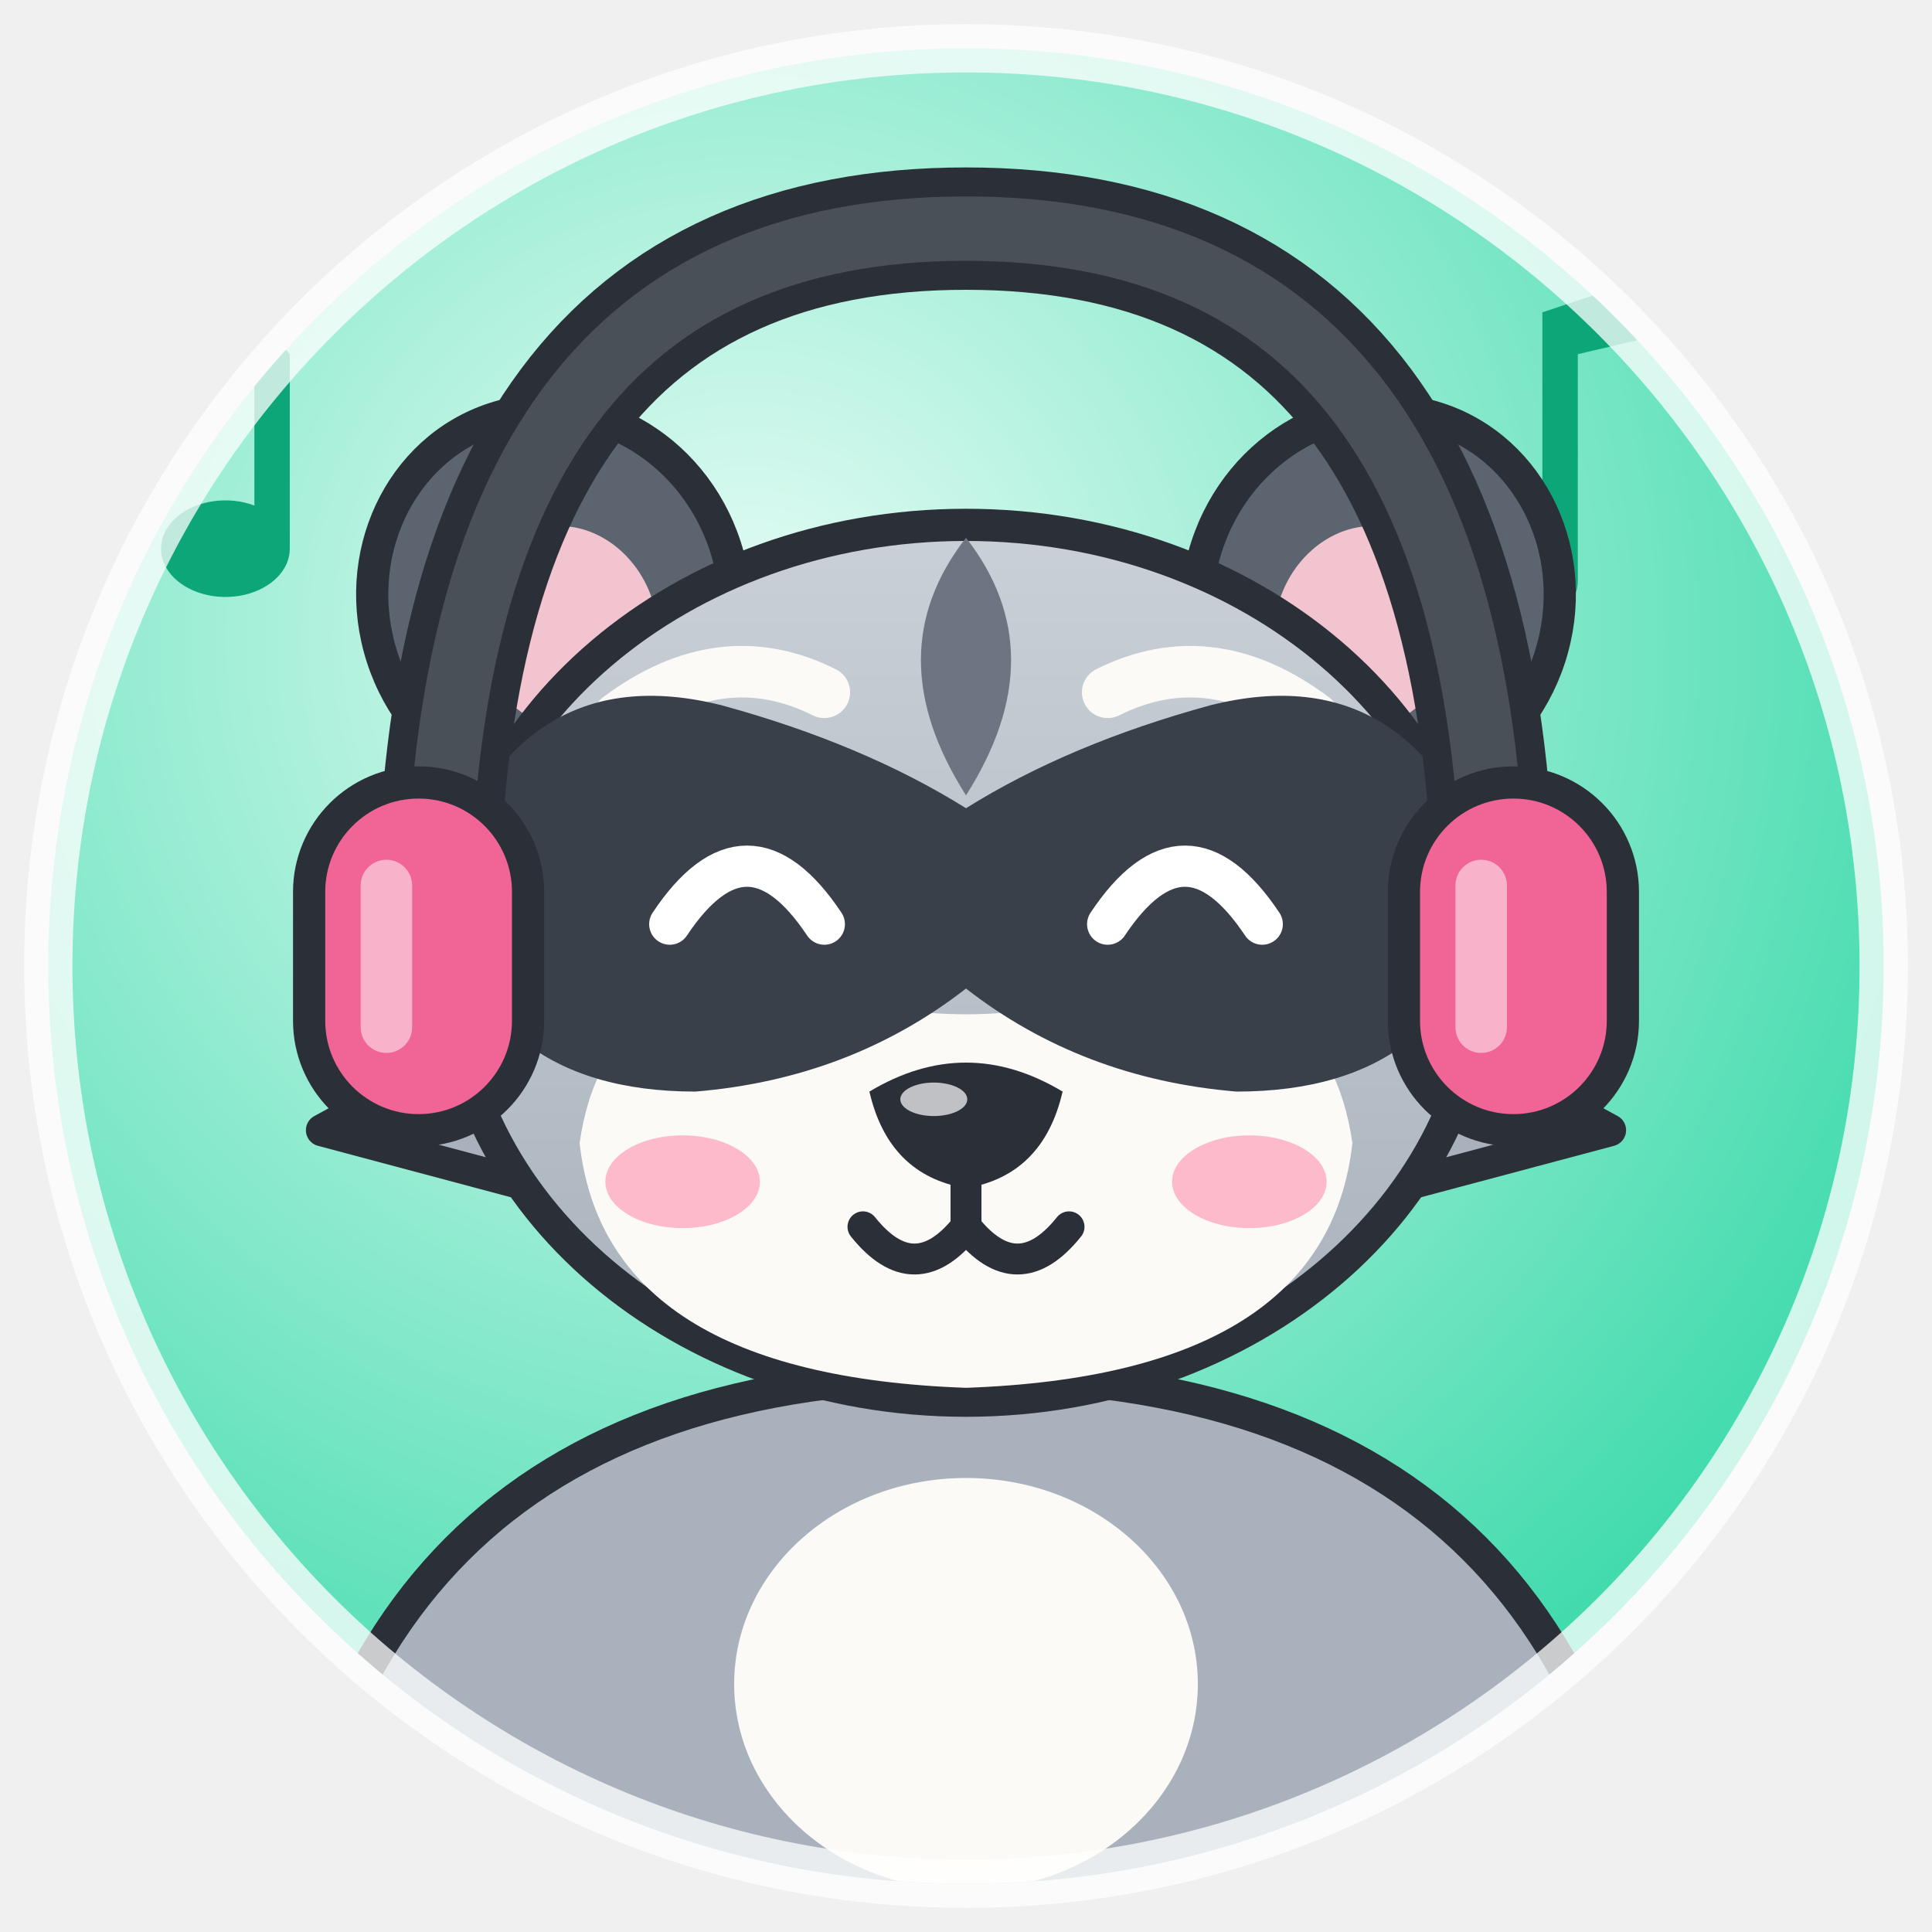
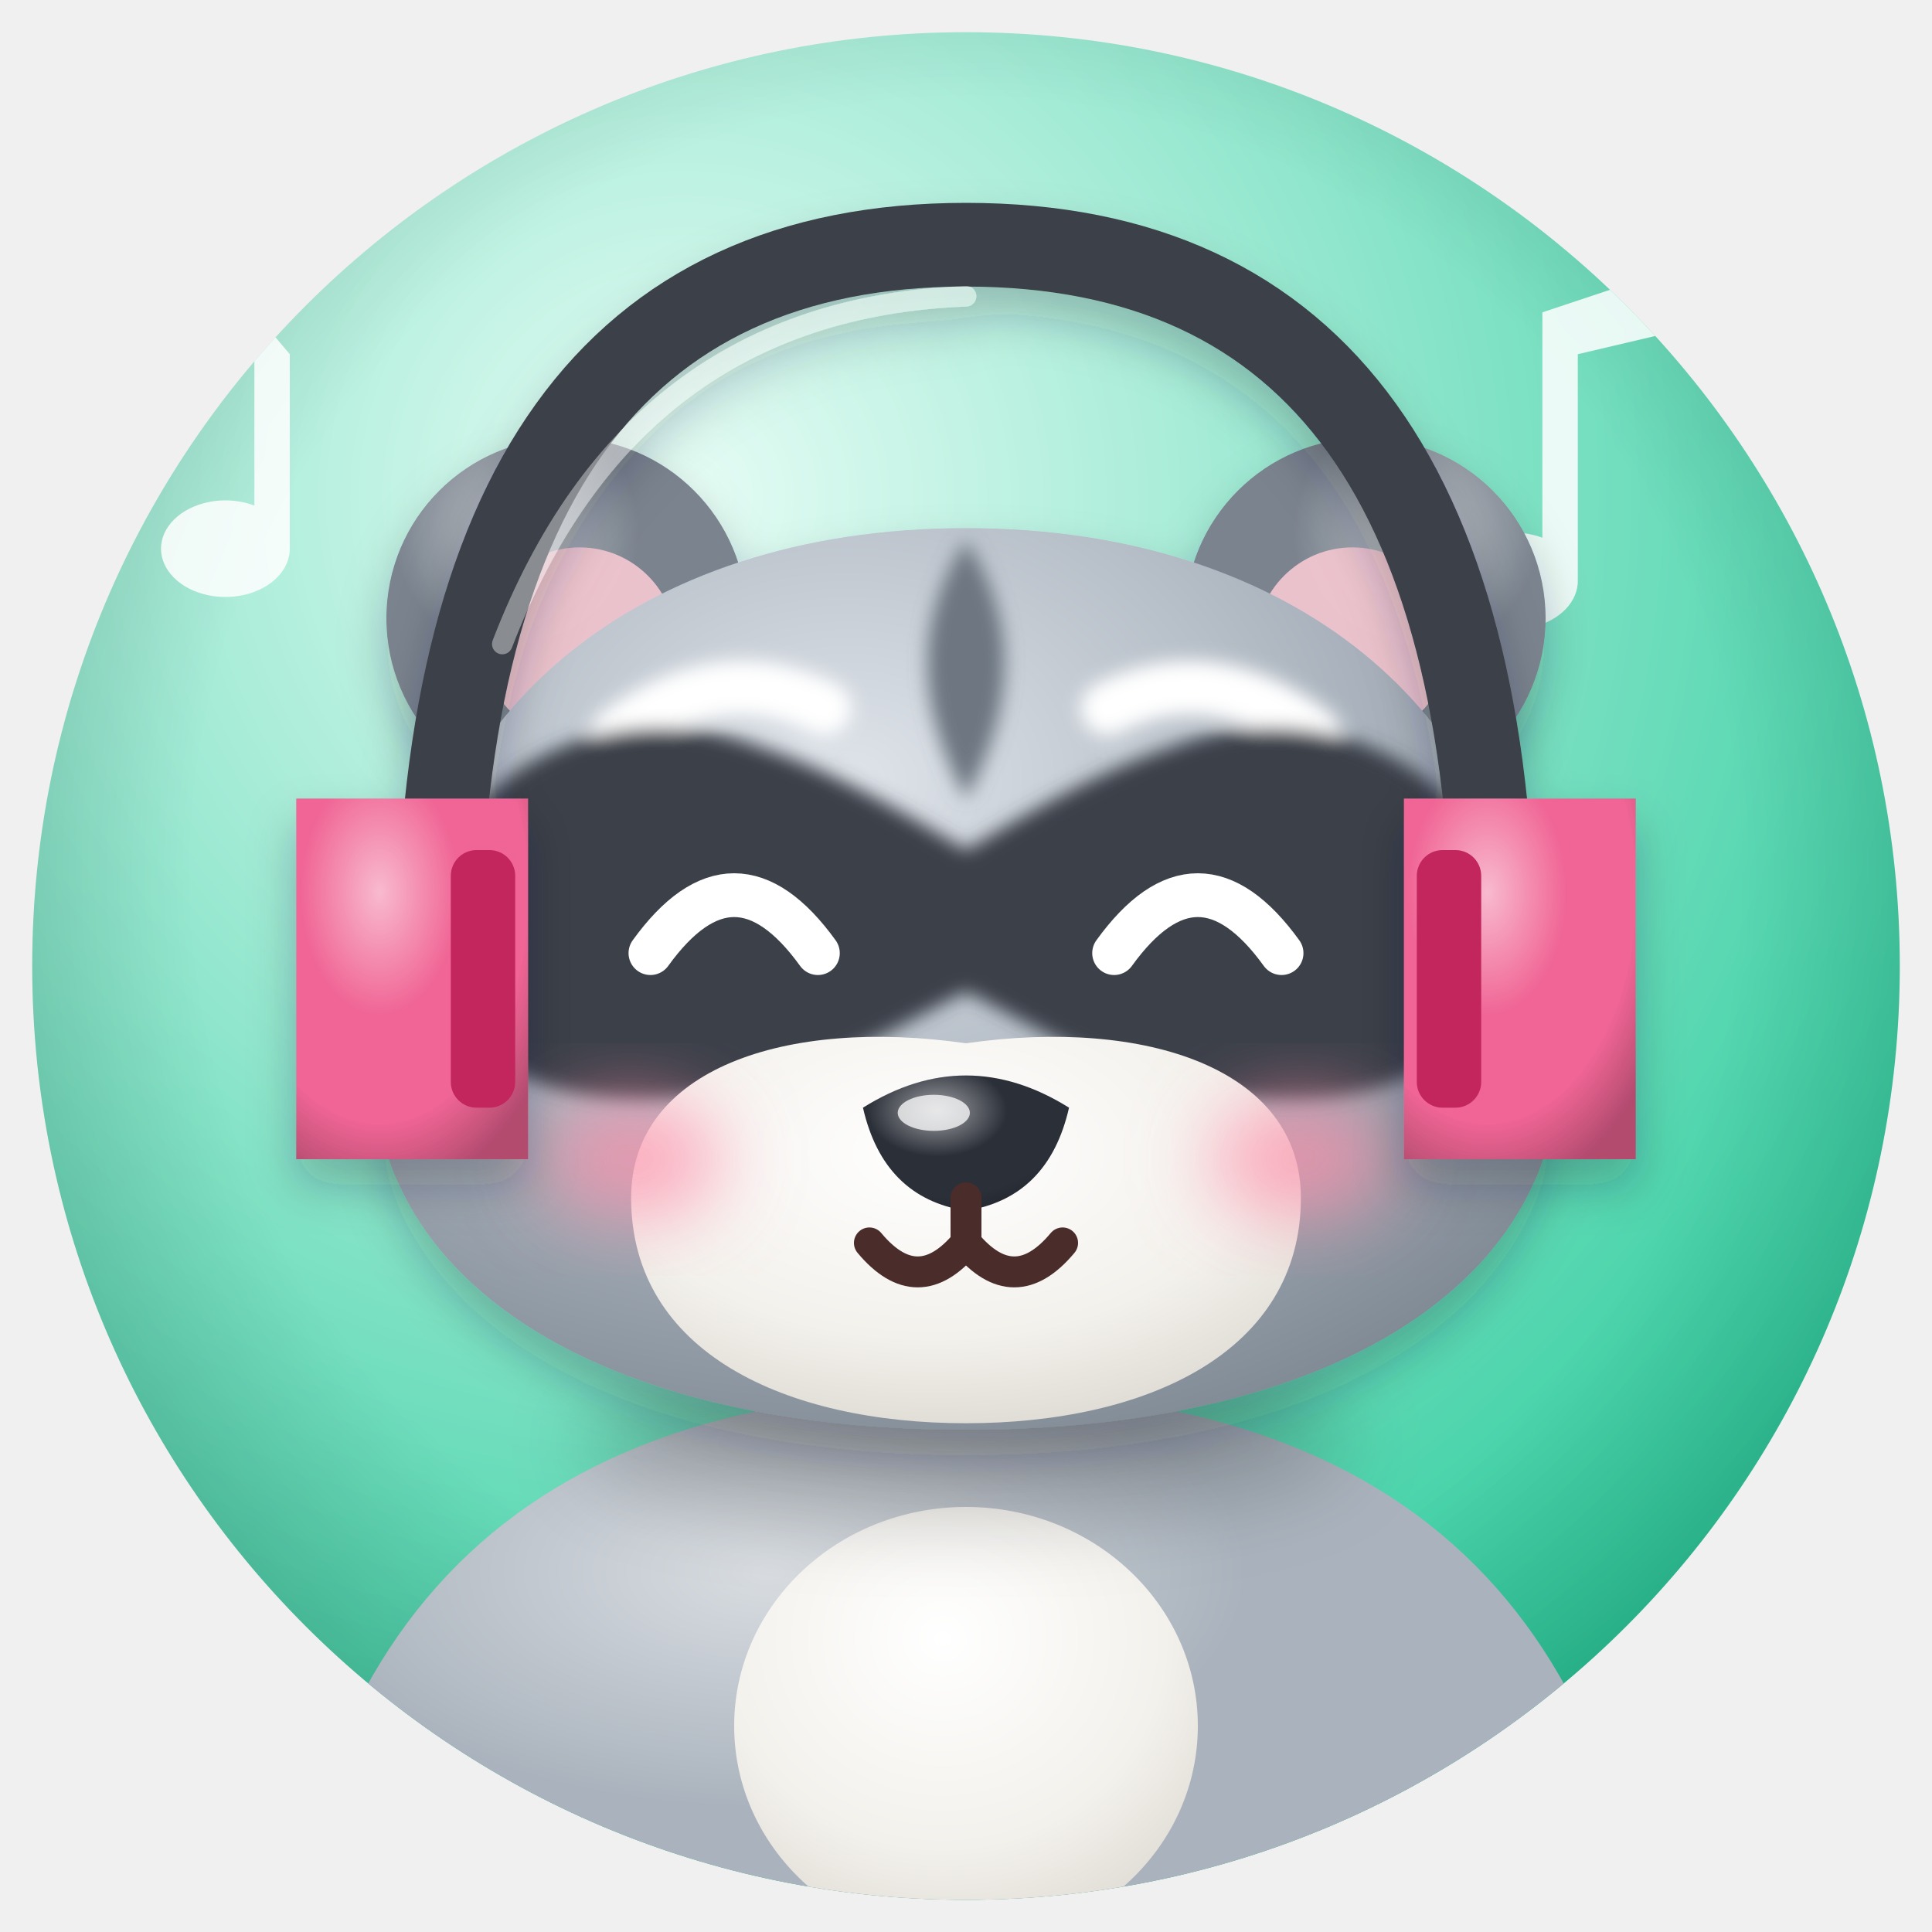
- <svg xmlns="http://www.w3.org/2000/svg" viewBox="0 0 120 120" width="512" height="512" role="img" aria-label="DJ" class="raccoon-avatar">
+ <svg xmlns="http://www.w3.org/2000/svg" viewBox="0 0 120 120" width="512" height="512" role="img" aria-label="DJ raccoon" class="raccoon-avatar">
  <defs>
-     <radialGradient id="rc_R_0_-bg" cx="0.38" cy="0.32" r="0.75">
+     <radialGradient id="rc_R_0_-sheen" cx="0.36" cy="0.26" r="0.85">
+       <stop offset="0" stop-color="#fff" stop-opacity="0.55" />
+       <stop offset="0.4" stop-color="#fff" stop-opacity="0" />
+       <stop offset="0.75" stop-color="#000" stop-opacity="0" />
+       <stop offset="1" stop-color="#000" stop-opacity="0.26" />
+     </radialGradient>
+     <radialGradient id="rc_R_0_-fur" cx="0.4" cy="0.28" r="0.8">
+       <stop offset="0" stop-color="#dfe4ea" />
+       <stop offset="0.55" stop-color="#aab3bd" />
+       <stop offset="1" stop-color="#7d8792" />
+     </radialGradient>
+     <radialGradient id="rc_R_0_-muzzle" cx="0.45" cy="0.3" r="0.8">
+       <stop offset="0" stop-color="#ffffff" />
+       <stop offset="0.6" stop-color="#f3f1ec" />
+       <stop offset="1" stop-color="#d9d5cd" />
+     </radialGradient>
+     <radialGradient id="rc_R_0_-eye" cx="0.5" cy="0.35" r="0.7">
+       <stop offset="0" stop-color="#5a3a2c" />
+       <stop offset="0.55" stop-color="#24161a" />
+       <stop offset="1" stop-color="#0b0710" />
+     </radialGradient>
+     <linearGradient id="rc_R_0_-gold" x1="0" y1="0" x2="0" y2="1">
+       <stop offset="0" stop-color="#fff3a3" />
+       <stop offset="0.5" stop-color="#fcc419" />
+       <stop offset="1" stop-color="#e67700" />
+     </linearGradient>
+     <filter id="rc_R_0_-soft" x="-10%" y="-10%" width="120%" height="120%">
+       <feGaussianBlur stdDeviation="0.7" />
+     </filter>
+     <filter id="rc_R_0_-blur" x="-50%" y="-50%" width="200%" height="200%">
+       <feGaussianBlur stdDeviation="3" />
+     </filter>
+     <filter id="rc_R_0_-drop" x="-20%" y="-20%" width="140%" height="150%">
+       <feDropShadow dx="0" dy="2" stdDeviation="1.8" flood-color="#1b1530" flood-opacity="0.25" />
+     </filter>
+   </defs>
+   <defs>
+     <radialGradient id="rc_R_0_-bg" cx="0.35" cy="0.25" r="0.85">
      <stop offset="0" stop-color="#e6fcf5" />
-       <stop offset="1" stop-color="#38d9a9" />
+       <stop offset="1" stop-color="#20c997" />
+     </radialGradient>
+     <radialGradient id="rc_R_0_-vignette" cx="0.5" cy="0.45" r="0.55">
+       <stop offset="0.75" stop-color="#000" stop-opacity="0" />
+       <stop offset="1" stop-color="#000" stop-opacity="0.16" />
    </radialGradient>
    <clipPath id="rc_R_0_-clip">
-       <circle cx="60" cy="60" r="57" />
+       <circle cx="60" cy="60" r="58" />
    </clipPath>
  </defs>
  <g clip-path="url(#rc_R_0_-clip)">
-     <circle cx="60" cy="60" r="57" fill="url(#rc_R_0_-bg)" />
-     <g fill="#0ca678">
+     <circle cx="60" cy="60" r="58" fill="url(#rc_R_0_-bg)" />
+     <circle cx="60" cy="60" r="58" fill="url(#rc_R_0_-vignette)" />
+     <g fill="#fff" opacity="0.85">
      <path d="M98 22 v14 a4 3 0 1 1 -2.2 -2.6 v-14 l9 -3 v4z" />
      <path d="M18 22 v12 a4 3 0 1 1 -2.2 -2.6 v-12z" />
    </g>
-     <g transform="translate(12 7) scale(0.8)">
-       <g stroke="#2b2f38" stroke-width="2.5" stroke-linejoin="round">
-         <path d="M6 152 q2 -54 54 -54 q52 0 54 54z" fill="#a9b2bc" />
-         <ellipse cx="60" cy="122" rx="18" ry="16" fill="#fbfaf7" stroke="none" />
+     <g transform="translate(12 8) scale(0.8)">
+       <g>
+         <path fill="#aab3bd" d="M6 152 q2 -54 54 -54 q52 0 54 54z" />
+         <path fill="url(#rc_R_0_-sheen)" d="M6 152 q2 -54 54 -54 q52 0 54 54z" />
+         <ellipse cx="60" cy="124" rx="18" ry="17" fill="url(#rc_R_0_-muzzle)" />
      </g>
+       <ellipse cx="60" cy="102" rx="30" ry="6" fill="#000" opacity="0.18" filter="url(#rc_R_0_-blur)" />
    </g>
  </g>
-   <circle cx="60" cy="60" r="57" fill="none" stroke="#fff" stroke-opacity="0.75" stroke-width="3" />
-   <g transform="translate(12 7) scale(0.8)">
+   <g transform="translate(12 8) scale(0.8)">
    <g>
-       <defs>
-         <linearGradient id="rc_R_9_-fur" x1="0" y1="0" x2="0" y2="1">
-           <stop offset="0" stop-color="#c9d0d7" />
-           <stop offset="1" stop-color="#a9b2bc" />
-         </linearGradient>
-         <linearGradient id="rc_R_9_-gold" x1="0" y1="0" x2="0" y2="1">
-           <stop offset="0" stop-color="#ffe066" />
-           <stop offset="1" stop-color="#f59f00" />
-         </linearGradient>
-       </defs>
-       <g stroke="#2b2f38" stroke-width="2.5">
-         <ellipse cx="28" cy="38" rx="14" ry="15" fill="#5c6470" transform="rotate(-18 28 38)" />
-         <ellipse cx="92" cy="38" rx="14" ry="15" fill="#5c6470" transform="rotate(18 92 38)" />
+       <g filter="url(#rc_R_0_-drop)">
+         <circle fill="#7a838e" cx="29" cy="38" r="14" />
+         <circle fill="url(#rc_R_0_-sheen)" cx="29" cy="38" r="14" />
+         <circle cx="30" cy="40" r="7.5" fill="#f6c9d3" opacity="0.9" />
+         <g transform="translate(120 0) scale(-1 1)">
+           <circle fill="#7a838e" cx="29" cy="38" r="14" />
+           <circle fill="url(#rc_R_0_-sheen)" cx="29" cy="38" r="14" />
+           <circle cx="30" cy="40" r="7.5" fill="#f6c9d3" opacity="0.9" />
+         </g>
+         <path d="M60 31 C86 31 102 46 103 64 C104 71 107 76 104 82 C99 93 84 101 60 101 C36 101 21 93 16 82 C13 76 16 71 17 64 C18 46 34 31 60 31Z" fill="url(#rc_R_0_-fur)" />
      </g>
-       <ellipse cx="29" cy="40" rx="7" ry="8" fill="#f1c4cf" transform="rotate(-18 29 40)" />
-       <ellipse cx="91" cy="40" rx="7" ry="8" fill="#f1c4cf" transform="rotate(18 91 40)" />
-       <path d="M25 64 l-13 4 l9 5 l-11 6 l15 4z M95 64 l13 4 l-9 5 l11 6 l-15 4z" fill="#a9b2bc" stroke="#2b2f38" stroke-width="2.5" stroke-linejoin="round" />
-       <ellipse cx="60" cy="66" rx="40" ry="34" fill="url(#rc_R_9_-fur)" stroke="#2b2f38" stroke-width="2.5" />
-       <path d="M60 33 q-7 9 0 20 q7 -11 0 -20z" fill="#6c7581" />
-       <path d="M30 80 q2 -14 18 -12 q12 4 24 0 q16 -2 18 12 q-2 18 -30 19 q-28 -1 -30 -19z" fill="#fbfaf7" />
-       <path d="M33 47 q8 -6 16 -2 M87 47 q-8 -6 -16 -2" stroke="#fbfaf7" stroke-width="4" fill="none" stroke-linecap="round" />
-       <path d="M19 60 q6 -18 22 -14 q11 3 19 8 q8 -5 19 -8 q16 -4 22 14 q-3 16 -20 16 q-12 -1 -21 -8 q-9 7 -21 8 q-17 0 -20 -16z" fill="#3a404a" />
-       <path d="M37 63 q6 -9 12 0" stroke="#fff" stroke-width="3.2" fill="none" stroke-linecap="round" />
-       <path d="M71 63 q6 -9 12 0" stroke="#fff" stroke-width="3.2" fill="none" stroke-linecap="round" />
-       <ellipse cx="38" cy="83" rx="6" ry="3.6" fill="#ff8fab" opacity="0.6" />
-       <ellipse cx="82" cy="83" rx="6" ry="3.6" fill="#ff8fab" opacity="0.6" />
-       <path d="M52.5 76 q7.5 -4.5 15 0 q-1.5 6.5 -7.5 7.5 q-6 -1 -7.5 -7.5z" fill="#2b2f38" />
-       <ellipse cx="57.5" cy="76.6" rx="2.6" ry="1.3" fill="#fff" opacity="0.7" />
-       <path d="M60 83 v3 M52 86.5 q4 5 8 0 q4 5 8 0" stroke="#2b2f38" stroke-width="2.4" fill="none" stroke-linecap="round" stroke-linejoin="round" />
-       <g>
-         <path d="M19 64 q0 -55 41 -55 q41 0 41 55" fill="none" stroke="#2b2f38" stroke-width="9.5" stroke-linecap="round" />
-         <path d="M19 64 q0 -55 41 -55 q41 0 41 55" fill="none" stroke="#495057" stroke-width="5" stroke-linecap="round" />
-         <g stroke="#2b2f38" stroke-width="2.5">
-           <rect x="9" y="52" width="17" height="27" rx="8.5" fill="#f06595" />
-           <rect x="94" y="52" width="17" height="27" rx="8.5" fill="#f06595" />
-         </g>
-         <rect x="13" y="58" width="4" height="15" rx="2" fill="#fff" opacity="0.5" />
-         <rect x="98" y="58" width="4" height="15" rx="2" fill="#fff" opacity="0.5" />
+       <g filter="url(#rc_R_0_-soft)">
+         <path d="M60 32 q-6 9 0 20 q6 -11 0 -20z" fill="#6d7681" />
+         <path d="M33 47 q8 -6 16 -2 M87 47 q-8 -6 -16 -2" stroke="#fff" stroke-width="4.2" fill="none" stroke-linecap="round" />
+         <path d="M18 62 C20 48 34 44 44 48 C50 50 55 53 60 56 C65 53 70 50 76 48 C86 44 100 48 102 62 C102 72 92 77 80 75 C72 74 66 70 60 67 C54 70 48 74 40 75 C28 77 18 72 18 62Z" fill="#3a404a" />
+       </g>
+       <path d="M34 83 C34 73 46 69 60 71 C74 69 86 73 86 83 C86 95 74 100.5 60 100.5 C46 100.5 34 95 34 83Z" fill="url(#rc_R_0_-muzzle)" />
+       <path d="M35.5 64 q6.5 -9 13 0" stroke="#fff" stroke-width="3.4" fill="none" stroke-linecap="round" />
+       <path d="M71.5 64 q6.5 -9 13 0" stroke="#fff" stroke-width="3.4" fill="none" stroke-linecap="round" />
+       <g filter="url(#rc_R_0_-blur)" opacity="0.75">
+         <ellipse cx="34" cy="80" rx="7" ry="4.5" fill="#ff8fab" />
+         <ellipse cx="86" cy="80" rx="7" ry="4.5" fill="#ff8fab" />
+       </g>
+       <path fill="#2b2f38" d="M52 76 q8 -5 16 0 q-1.6 7 -8 8 q-6.4 -1 -8 -8z" />
+       <path fill="url(#rc_R_0_-sheen)" d="M52 76 q8 -5 16 0 q-1.6 7 -8 8 q-6.4 -1 -8 -8z" />
+       <ellipse cx="57.5" cy="76.4" rx="2.8" ry="1.4" fill="#fff" opacity="0.75" />
+       <path d="M60 83 v3 M52.5 86.5 q3.75 4.5 7.5 0 q3.75 4.5 7.5 0" stroke="#4a2c2a" stroke-width="2.4" fill="none" stroke-linecap="round" stroke-linejoin="round" />
+       <g filter="url(#rc_R_0_-drop)">
+         <path d="M19 66 q0 -57 41 -57 q41 0 41 57" fill="none" stroke="#3b3f48" stroke-width="6.5" stroke-linecap="round" />
+         <path d="M24 40 q10 -26 36 -27" fill="none" stroke="#fff" stroke-width="1.6" stroke-linecap="round" opacity="0.4" />
+         <rect fill="#f06595" x="8" y="52" width="18" height="28" />
+         <rect fill="url(#rc_R_0_-sheen)" x="8" y="52" width="18" height="28" />
+         <rect fill="#f06595" x="94" y="52" width="18" height="28" />
+         <rect fill="url(#rc_R_0_-sheen)" x="94" y="52" width="18" height="28" />
+         <rect x="20" y="56" width="5" height="20" rx="2" fill="#c2255c" />
+         <rect x="95" y="56" width="5" height="20" rx="2" fill="#c2255c" />
      </g>
    </g>
  </g>
</svg>
